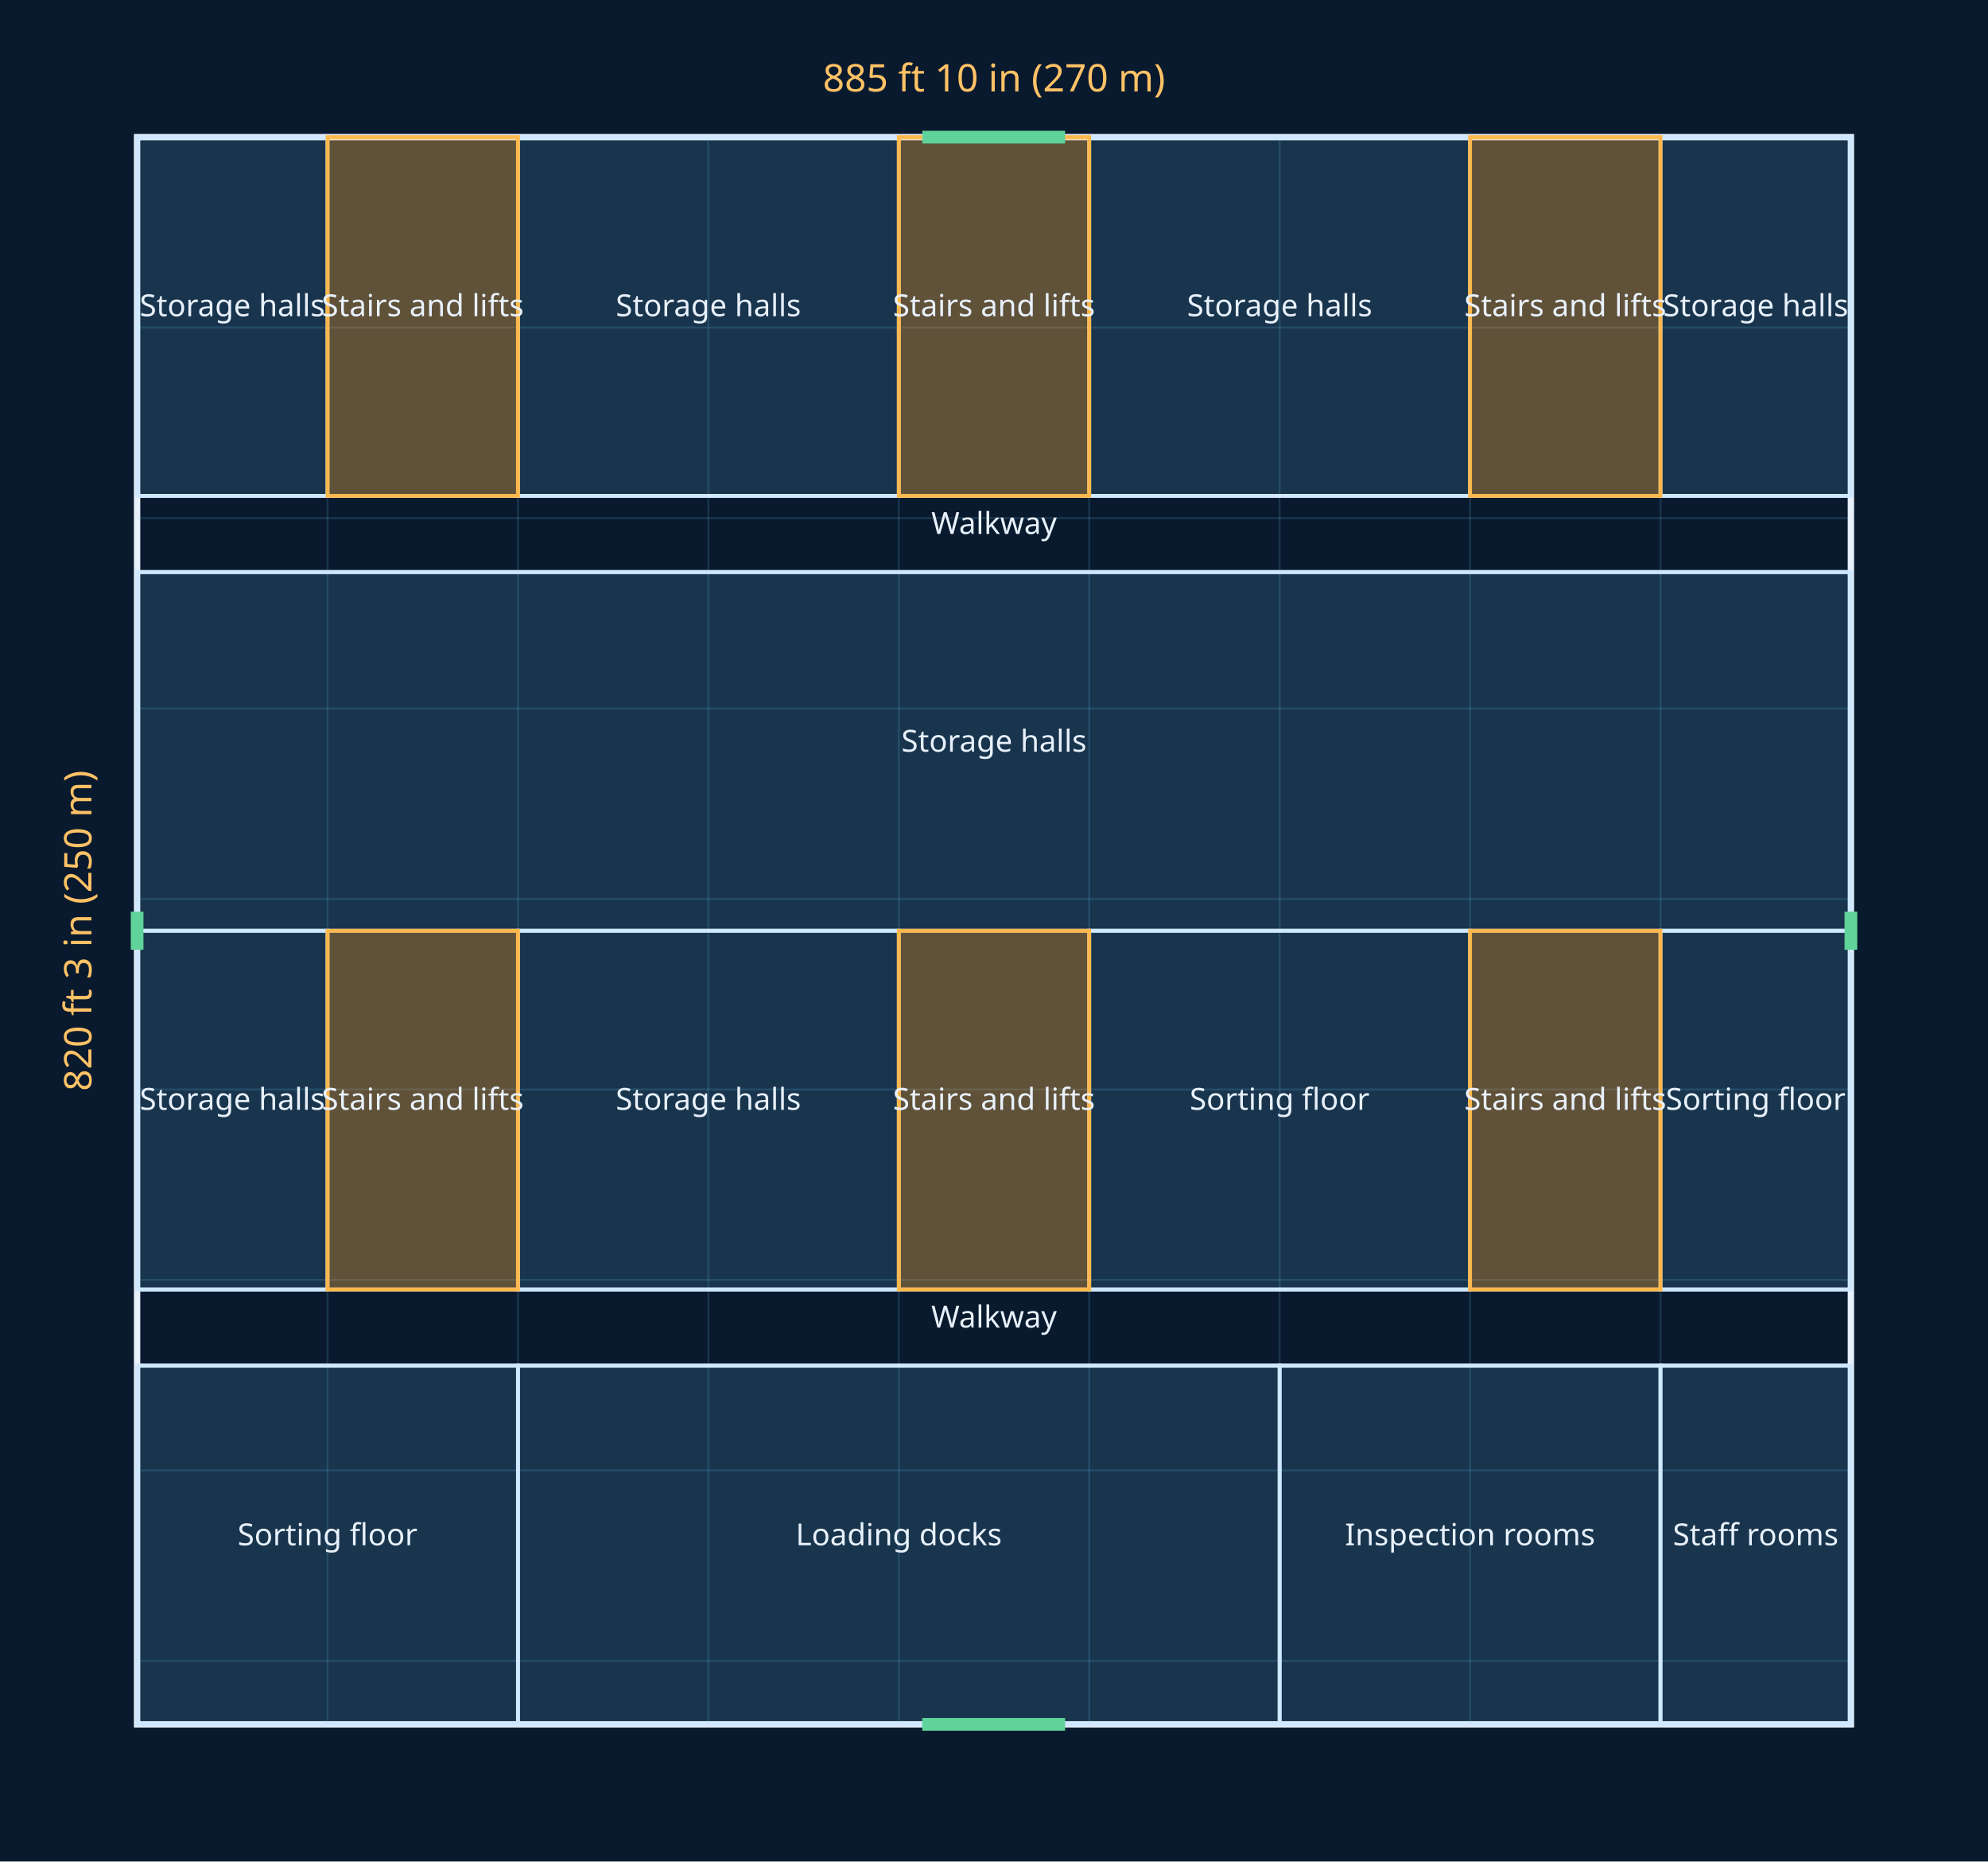
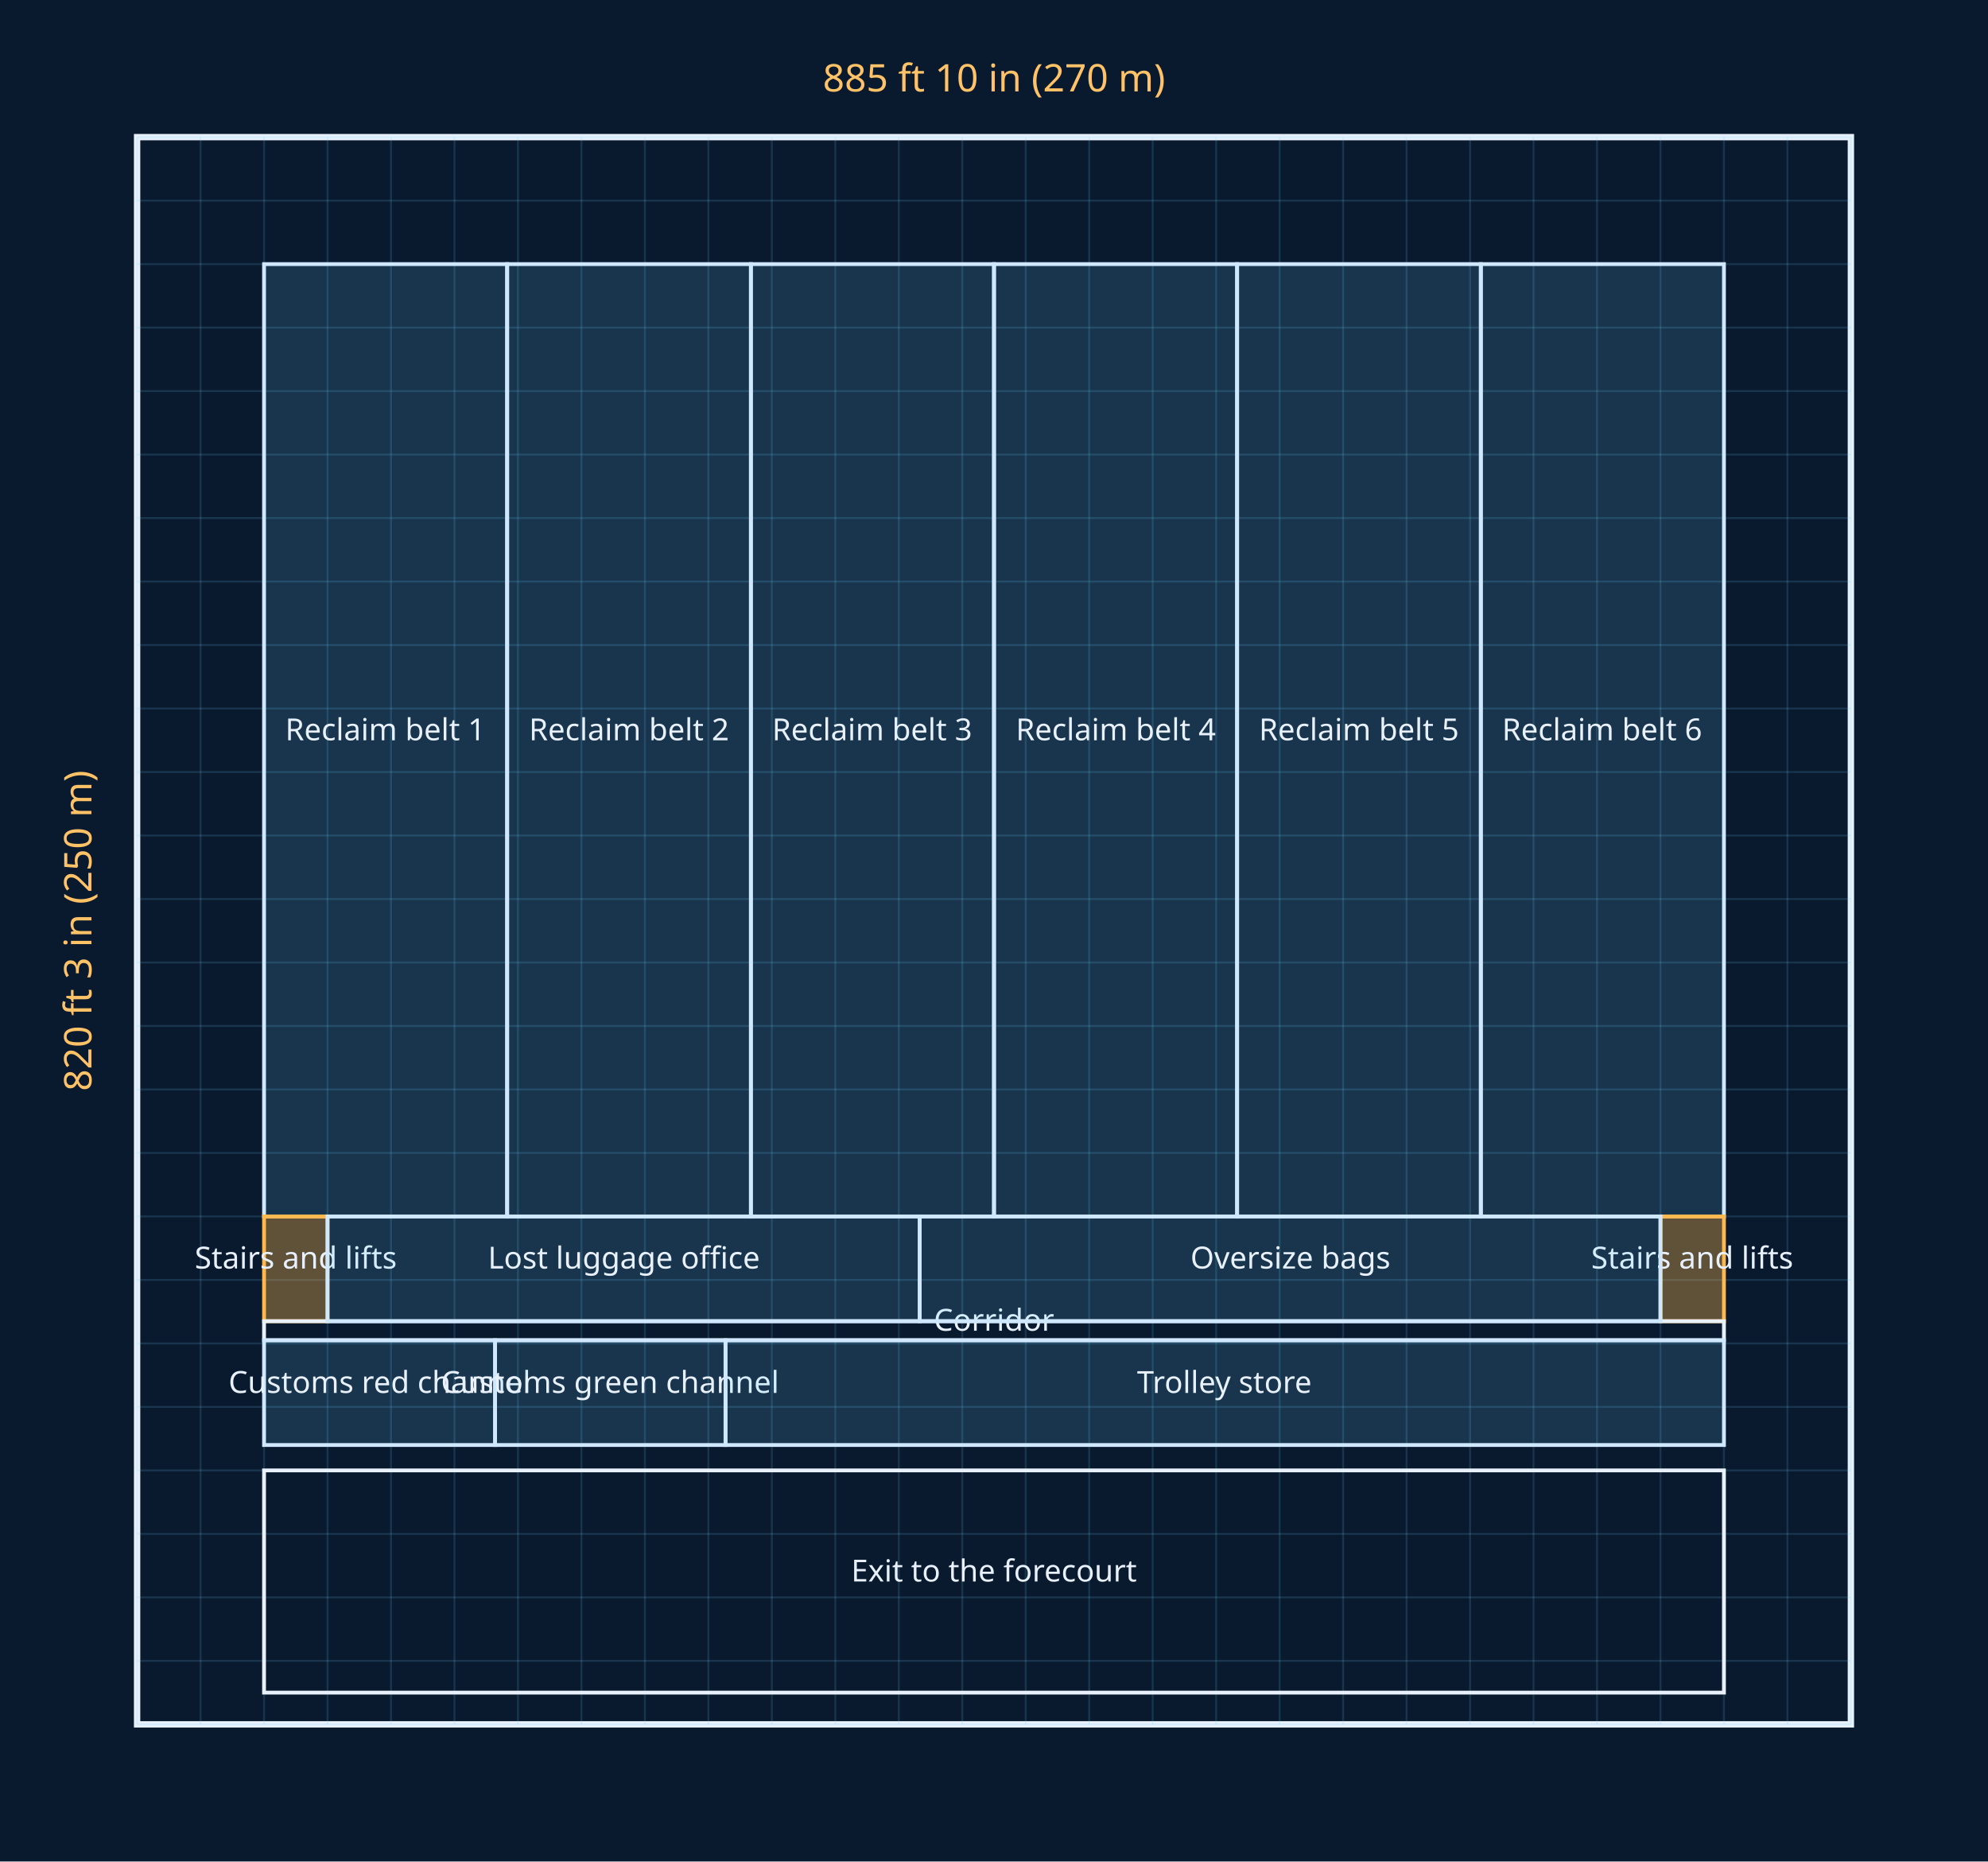
<svg xmlns="http://www.w3.org/2000/svg" viewBox="-21.6 -21.6 313.2 293.2" font-family="Segoe UI, sans-serif">
  <rect x="-21.6" y="-21.6" width="313.2" height="293.2" fill="#0a1a2e" />
  <rect x="0" y="0" width="270.0" height="250.0" fill="none" stroke="#e8f1fb" stroke-width="1.00" />
  <line x1="0.0" y1="0" x2="0.0" y2="250.0" stroke="#6fd0ff" stroke-opacity=".15" stroke-width="0.30" />
+   <line x1="10.0" y1="0" x2="10.0" y2="250.0" stroke="#6fd0ff" stroke-opacity=".15" stroke-width="0.30" />
+   <line x1="20.0" y1="0" x2="20.0" y2="250.0" stroke="#6fd0ff" stroke-opacity=".15" stroke-width="0.30" />
  <line x1="30.0" y1="0" x2="30.0" y2="250.0" stroke="#6fd0ff" stroke-opacity=".15" stroke-width="0.30" />
+   <line x1="40.0" y1="0" x2="40.0" y2="250.0" stroke="#6fd0ff" stroke-opacity=".15" stroke-width="0.30" />
+   <line x1="50.0" y1="0" x2="50.0" y2="250.0" stroke="#6fd0ff" stroke-opacity=".15" stroke-width="0.30" />
  <line x1="60.0" y1="0" x2="60.0" y2="250.0" stroke="#6fd0ff" stroke-opacity=".15" stroke-width="0.30" />
+   <line x1="70.0" y1="0" x2="70.0" y2="250.0" stroke="#6fd0ff" stroke-opacity=".15" stroke-width="0.30" />
+   <line x1="80.0" y1="0" x2="80.0" y2="250.0" stroke="#6fd0ff" stroke-opacity=".15" stroke-width="0.30" />
  <line x1="90.0" y1="0" x2="90.0" y2="250.0" stroke="#6fd0ff" stroke-opacity=".15" stroke-width="0.30" />
+   <line x1="100.0" y1="0" x2="100.0" y2="250.0" stroke="#6fd0ff" stroke-opacity=".15" stroke-width="0.30" />
+   <line x1="110.0" y1="0" x2="110.0" y2="250.0" stroke="#6fd0ff" stroke-opacity=".15" stroke-width="0.30" />
  <line x1="120.0" y1="0" x2="120.0" y2="250.0" stroke="#6fd0ff" stroke-opacity=".15" stroke-width="0.30" />
+   <line x1="130.0" y1="0" x2="130.0" y2="250.0" stroke="#6fd0ff" stroke-opacity=".15" stroke-width="0.30" />
+   <line x1="140.0" y1="0" x2="140.0" y2="250.0" stroke="#6fd0ff" stroke-opacity=".15" stroke-width="0.30" />
  <line x1="150.0" y1="0" x2="150.0" y2="250.0" stroke="#6fd0ff" stroke-opacity=".15" stroke-width="0.30" />
+   <line x1="160.0" y1="0" x2="160.0" y2="250.0" stroke="#6fd0ff" stroke-opacity=".15" stroke-width="0.30" />
+   <line x1="170.0" y1="0" x2="170.0" y2="250.0" stroke="#6fd0ff" stroke-opacity=".15" stroke-width="0.30" />
  <line x1="180.0" y1="0" x2="180.0" y2="250.0" stroke="#6fd0ff" stroke-opacity=".15" stroke-width="0.30" />
+   <line x1="190.0" y1="0" x2="190.0" y2="250.0" stroke="#6fd0ff" stroke-opacity=".15" stroke-width="0.30" />
+   <line x1="200.0" y1="0" x2="200.0" y2="250.0" stroke="#6fd0ff" stroke-opacity=".15" stroke-width="0.30" />
  <line x1="210.0" y1="0" x2="210.0" y2="250.0" stroke="#6fd0ff" stroke-opacity=".15" stroke-width="0.30" />
+   <line x1="220.0" y1="0" x2="220.0" y2="250.0" stroke="#6fd0ff" stroke-opacity=".15" stroke-width="0.30" />
+   <line x1="230.0" y1="0" x2="230.0" y2="250.0" stroke="#6fd0ff" stroke-opacity=".15" stroke-width="0.30" />
  <line x1="240.0" y1="0" x2="240.0" y2="250.0" stroke="#6fd0ff" stroke-opacity=".15" stroke-width="0.30" />
+   <line x1="250.0" y1="0" x2="250.0" y2="250.0" stroke="#6fd0ff" stroke-opacity=".15" stroke-width="0.30" />
+   <line x1="260.0" y1="0" x2="260.0" y2="250.0" stroke="#6fd0ff" stroke-opacity=".15" stroke-width="0.30" />
  <line x1="270.0" y1="0" x2="270.0" y2="250.0" stroke="#6fd0ff" stroke-opacity=".15" stroke-width="0.30" />
  <line x1="0" y1="0.0" x2="270.0" y2="0.0" stroke="#6fd0ff" stroke-opacity=".15" stroke-width="0.30" />
+   <line x1="0" y1="10.0" x2="270.0" y2="10.0" stroke="#6fd0ff" stroke-opacity=".15" stroke-width="0.30" />
+   <line x1="0" y1="20.0" x2="270.0" y2="20.0" stroke="#6fd0ff" stroke-opacity=".15" stroke-width="0.30" />
  <line x1="0" y1="30.0" x2="270.0" y2="30.0" stroke="#6fd0ff" stroke-opacity=".15" stroke-width="0.30" />
+   <line x1="0" y1="40.0" x2="270.0" y2="40.0" stroke="#6fd0ff" stroke-opacity=".15" stroke-width="0.30" />
+   <line x1="0" y1="50.0" x2="270.0" y2="50.0" stroke="#6fd0ff" stroke-opacity=".15" stroke-width="0.30" />
  <line x1="0" y1="60.0" x2="270.0" y2="60.0" stroke="#6fd0ff" stroke-opacity=".15" stroke-width="0.30" />
+   <line x1="0" y1="70.0" x2="270.0" y2="70.0" stroke="#6fd0ff" stroke-opacity=".15" stroke-width="0.30" />
+   <line x1="0" y1="80.0" x2="270.0" y2="80.0" stroke="#6fd0ff" stroke-opacity=".15" stroke-width="0.30" />
  <line x1="0" y1="90.0" x2="270.0" y2="90.0" stroke="#6fd0ff" stroke-opacity=".15" stroke-width="0.30" />
+   <line x1="0" y1="100.0" x2="270.0" y2="100.0" stroke="#6fd0ff" stroke-opacity=".15" stroke-width="0.30" />
+   <line x1="0" y1="110.0" x2="270.0" y2="110.0" stroke="#6fd0ff" stroke-opacity=".15" stroke-width="0.30" />
  <line x1="0" y1="120.0" x2="270.0" y2="120.0" stroke="#6fd0ff" stroke-opacity=".15" stroke-width="0.30" />
+   <line x1="0" y1="130.0" x2="270.0" y2="130.0" stroke="#6fd0ff" stroke-opacity=".15" stroke-width="0.30" />
+   <line x1="0" y1="140.0" x2="270.0" y2="140.0" stroke="#6fd0ff" stroke-opacity=".15" stroke-width="0.30" />
  <line x1="0" y1="150.0" x2="270.0" y2="150.0" stroke="#6fd0ff" stroke-opacity=".15" stroke-width="0.30" />
+   <line x1="0" y1="160.0" x2="270.0" y2="160.0" stroke="#6fd0ff" stroke-opacity=".15" stroke-width="0.30" />
+   <line x1="0" y1="170.0" x2="270.0" y2="170.0" stroke="#6fd0ff" stroke-opacity=".15" stroke-width="0.30" />
  <line x1="0" y1="180.0" x2="270.0" y2="180.0" stroke="#6fd0ff" stroke-opacity=".15" stroke-width="0.30" />
+   <line x1="0" y1="190.0" x2="270.0" y2="190.0" stroke="#6fd0ff" stroke-opacity=".15" stroke-width="0.30" />
+   <line x1="0" y1="200.0" x2="270.0" y2="200.0" stroke="#6fd0ff" stroke-opacity=".15" stroke-width="0.30" />
  <line x1="0" y1="210.0" x2="270.0" y2="210.0" stroke="#6fd0ff" stroke-opacity=".15" stroke-width="0.30" />
+   <line x1="0" y1="220.0" x2="270.0" y2="220.0" stroke="#6fd0ff" stroke-opacity=".15" stroke-width="0.30" />
+   <line x1="0" y1="230.0" x2="270.0" y2="230.0" stroke="#6fd0ff" stroke-opacity=".15" stroke-width="0.30" />
  <line x1="0" y1="240.0" x2="270.0" y2="240.0" stroke="#6fd0ff" stroke-opacity=".15" stroke-width="0.30" />
-   <polygon points="0.0,56.5 270.0,56.5 270.0,68.5 0.0,68.5" fill="none" stroke="#e8f1fb" stroke-width="0.60" />
-   <text x="135.0" y="62.5" font-size="4.8" fill="#e8f1fb" text-anchor="middle">Walkway</text>
-   <polygon points="0.0,181.5 270.0,181.5 270.0,193.5 0.0,193.5" fill="none" stroke="#e8f1fb" stroke-width="0.60" />
-   <text x="135.0" y="187.5" font-size="4.8" fill="#e8f1fb" text-anchor="middle">Walkway</text>
-   <polygon points="0.0,0.0 30.0,0.0 30.0,56.5 0.0,56.5" fill="rgba(111,208,255,.15)" stroke="#cfe8ff" stroke-width="0.60" />
-   <text x="15.0" y="28.2" font-size="4.8" fill="#e8f1fb" text-anchor="middle">Storage halls</text>
-   <polygon points="60.0,0.0 120.0,0.0 120.0,56.5 60.0,56.5" fill="rgba(111,208,255,.15)" stroke="#cfe8ff" stroke-width="0.60" />
-   <text x="90.0" y="28.2" font-size="4.8" fill="#e8f1fb" text-anchor="middle">Storage halls</text>
-   <polygon points="150.0,0.0 210.0,0.0 210.0,56.5 150.0,56.5" fill="rgba(111,208,255,.15)" stroke="#cfe8ff" stroke-width="0.60" />
-   <text x="180.0" y="28.2" font-size="4.8" fill="#e8f1fb" text-anchor="middle">Storage halls</text>
-   <polygon points="240.0,0.0 270.0,0.0 270.0,56.5 240.0,56.5" fill="rgba(111,208,255,.15)" stroke="#cfe8ff" stroke-width="0.60" />
-   <text x="255.0" y="28.2" font-size="4.8" fill="#e8f1fb" text-anchor="middle">Storage halls</text>
-   <polygon points="0.0,68.5 270.0,68.5 270.0,125.0 0.0,125.0" fill="rgba(111,208,255,.15)" stroke="#cfe8ff" stroke-width="0.60" />
-   <text x="135.0" y="96.8" font-size="4.8" fill="#e8f1fb" text-anchor="middle">Storage halls</text>
-   <polygon points="0.0,125.0 30.0,125.0 30.0,181.5 0.0,181.5" fill="rgba(111,208,255,.15)" stroke="#cfe8ff" stroke-width="0.60" />
-   <text x="15.0" y="153.2" font-size="4.8" fill="#e8f1fb" text-anchor="middle">Storage halls</text>
-   <polygon points="60.0,125.0 120.0,125.0 120.0,181.5 60.0,181.5" fill="rgba(111,208,255,.15)" stroke="#cfe8ff" stroke-width="0.60" />
-   <text x="90.0" y="153.2" font-size="4.8" fill="#e8f1fb" text-anchor="middle">Storage halls</text>
-   <polygon points="150.0,125.0 210.0,125.0 210.0,181.5 150.0,181.5" fill="rgba(111,208,255,.15)" stroke="#cfe8ff" stroke-width="0.60" />
-   <text x="180.0" y="153.2" font-size="4.8" fill="#e8f1fb" text-anchor="middle">Sorting floor</text>
-   <polygon points="240.0,125.0 270.0,125.0 270.0,181.5 240.0,181.5" fill="rgba(111,208,255,.15)" stroke="#cfe8ff" stroke-width="0.60" />
-   <text x="255.0" y="153.2" font-size="4.8" fill="#e8f1fb" text-anchor="middle">Sorting floor</text>
-   <polygon points="0.0,193.5 60.0,193.5 60.0,250.0 0.0,250.0" fill="rgba(111,208,255,.15)" stroke="#cfe8ff" stroke-width="0.60" />
-   <text x="30.0" y="221.8" font-size="4.8" fill="#e8f1fb" text-anchor="middle">Sorting floor</text>
-   <polygon points="60.0,193.5 180.0,193.5 180.0,250.0 60.0,250.0" fill="rgba(111,208,255,.15)" stroke="#cfe8ff" stroke-width="0.60" />
-   <text x="120.0" y="221.8" font-size="4.8" fill="#e8f1fb" text-anchor="middle">Loading docks</text>
-   <polygon points="180.0,193.5 240.0,193.5 240.0,250.0 180.0,250.0" fill="rgba(111,208,255,.15)" stroke="#cfe8ff" stroke-width="0.60" />
-   <text x="210.0" y="221.8" font-size="4.8" fill="#e8f1fb" text-anchor="middle">Inspection rooms</text>
-   <polygon points="240.0,193.5 270.0,193.5 270.0,250.0 240.0,250.0" fill="rgba(111,208,255,.15)" stroke="#cfe8ff" stroke-width="0.60" />
-   <text x="255.0" y="221.8" font-size="4.8" fill="#e8f1fb" text-anchor="middle">Staff rooms</text>
-   <polygon points="30.0,0.0 60.0,0.0 60.0,56.5 30.0,56.5" fill="rgba(255,184,77,.35)" stroke="#ffb84d" stroke-width="0.60" />
-   <text x="45.0" y="28.2" font-size="4.8" fill="#e8f1fb" text-anchor="middle">Stairs and lifts</text>
-   <polygon points="120.0,0.0 150.0,0.0 150.0,56.5 120.0,56.5" fill="rgba(255,184,77,.35)" stroke="#ffb84d" stroke-width="0.60" />
-   <text x="135.0" y="28.2" font-size="4.8" fill="#e8f1fb" text-anchor="middle">Stairs and lifts</text>
-   <polygon points="210.0,0.0 240.0,0.0 240.0,56.5 210.0,56.5" fill="rgba(255,184,77,.35)" stroke="#ffb84d" stroke-width="0.60" />
-   <text x="225.0" y="28.2" font-size="4.8" fill="#e8f1fb" text-anchor="middle">Stairs and lifts</text>
-   <polygon points="30.0,125.0 60.0,125.0 60.0,181.5 30.0,181.5" fill="rgba(255,184,77,.35)" stroke="#ffb84d" stroke-width="0.60" />
-   <text x="45.0" y="153.2" font-size="4.8" fill="#e8f1fb" text-anchor="middle">Stairs and lifts</text>
-   <polygon points="120.0,125.0 150.0,125.0 150.0,181.5 120.0,181.5" fill="rgba(255,184,77,.35)" stroke="#ffb84d" stroke-width="0.60" />
-   <text x="135.0" y="153.2" font-size="4.8" fill="#e8f1fb" text-anchor="middle">Stairs and lifts</text>
-   <polygon points="210.0,125.0 240.0,125.0 240.0,181.5 210.0,181.5" fill="rgba(255,184,77,.35)" stroke="#ffb84d" stroke-width="0.60" />
-   <text x="225.0" y="153.2" font-size="4.8" fill="#e8f1fb" text-anchor="middle">Stairs and lifts</text>
-   <line x1="123.7" y1="0.0" x2="146.2" y2="0.0" stroke="#5fd39a" stroke-width="2.00" />
-   <line x1="123.7" y1="250.0" x2="146.2" y2="250.0" stroke="#5fd39a" stroke-width="2.00" />
-   <line x1="0.0" y1="122.0" x2="0.0" y2="128.0" stroke="#5fd39a" stroke-width="2.00" />
-   <line x1="270.0" y1="122.0" x2="270.0" y2="128.0" stroke="#5fd39a" stroke-width="2.00" />
+   <line x1="0" y1="250.0" x2="270.0" y2="250.0" stroke="#6fd0ff" stroke-opacity=".15" stroke-width="0.30" />
+   <polygon points="20.0,20.0 58.3,20.0 58.3,170.0 20.0,170.0" fill="rgba(111,208,255,.15)" stroke="#cfe8ff" stroke-width="0.60" />
+   <text x="39.1" y="95.0" font-size="4.8" fill="#e8f1fb" text-anchor="middle">Reclaim belt 1</text>
+   <polygon points="58.3,20.0 96.7,20.0 96.7,170.0 58.3,170.0" fill="rgba(111,208,255,.15)" stroke="#cfe8ff" stroke-width="0.60" />
+   <text x="77.5" y="95.0" font-size="4.8" fill="#e8f1fb" text-anchor="middle">Reclaim belt 2</text>
+   <polygon points="96.7,20.0 135.0,20.0 135.0,170.0 96.7,170.0" fill="rgba(111,208,255,.15)" stroke="#cfe8ff" stroke-width="0.60" />
+   <text x="115.8" y="95.0" font-size="4.8" fill="#e8f1fb" text-anchor="middle">Reclaim belt 3</text>
+   <polygon points="135.0,20.0 173.3,20.0 173.3,170.0 135.0,170.0" fill="rgba(111,208,255,.15)" stroke="#cfe8ff" stroke-width="0.60" />
+   <text x="154.2" y="95.0" font-size="4.8" fill="#e8f1fb" text-anchor="middle">Reclaim belt 4</text>
+   <polygon points="173.3,20.0 211.7,20.0 211.7,170.0 173.3,170.0" fill="rgba(111,208,255,.15)" stroke="#cfe8ff" stroke-width="0.60" />
+   <text x="192.5" y="95.0" font-size="4.8" fill="#e8f1fb" text-anchor="middle">Reclaim belt 5</text>
+   <polygon points="211.7,20.0 250.0,20.0 250.0,170.0 211.7,170.0" fill="rgba(111,208,255,.15)" stroke="#cfe8ff" stroke-width="0.60" />
+   <text x="230.8" y="95.0" font-size="4.8" fill="#e8f1fb" text-anchor="middle">Reclaim belt 6</text>
+   <polygon points="20.0,170.0 30.0,170.0 30.0,186.5 20.0,186.5" fill="rgba(255,184,77,.35)" stroke="#ffb84d" stroke-width="0.60" />
+   <text x="25.0" y="178.2" font-size="4.8" fill="#e8f1fb" text-anchor="middle">Stairs and lifts</text>
+   <polygon points="240.0,170.0 250.0,170.0 250.0,186.5 240.0,186.5" fill="rgba(255,184,77,.35)" stroke="#ffb84d" stroke-width="0.60" />
+   <text x="245.0" y="178.2" font-size="4.8" fill="#e8f1fb" text-anchor="middle">Stairs and lifts</text>
+   <polygon points="20.0,186.5 250.0,186.5 250.0,189.5 20.0,189.5" fill="none" stroke="#e8f1fb" stroke-width="0.60" />
+   <text x="135.0" y="188.0" font-size="4.8" fill="#e8f1fb" text-anchor="middle">Corridor</text>
+   <polygon points="30.0,170.0 123.3,170.0 123.3,186.5 30.0,186.5" fill="rgba(111,208,255,.15)" stroke="#cfe8ff" stroke-width="0.60" />
+   <text x="76.7" y="178.2" font-size="4.8" fill="#e8f1fb" text-anchor="middle">Lost luggage office</text>
+   <polygon points="123.3,170.0 240.0,170.0 240.0,186.5 123.3,186.5" fill="rgba(111,208,255,.15)" stroke="#cfe8ff" stroke-width="0.60" />
+   <text x="181.7" y="178.2" font-size="4.8" fill="#e8f1fb" text-anchor="middle">Oversize bags</text>
+   <polygon points="20.0,189.5 56.4,189.5 56.4,206.0 20.0,206.0" fill="rgba(111,208,255,.15)" stroke="#cfe8ff" stroke-width="0.60" />
+   <text x="38.2" y="197.8" font-size="4.8" fill="#e8f1fb" text-anchor="middle">Customs red channel</text>
+   <polygon points="56.4,189.5 92.7,189.5 92.7,206.0 56.4,206.0" fill="rgba(111,208,255,.15)" stroke="#cfe8ff" stroke-width="0.60" />
+   <text x="74.5" y="197.8" font-size="4.8" fill="#e8f1fb" text-anchor="middle">Customs green channel</text>
+   <polygon points="92.7,189.5 250.0,189.5 250.0,206.0 92.7,206.0" fill="rgba(111,208,255,.15)" stroke="#cfe8ff" stroke-width="0.60" />
+   <text x="171.3" y="197.8" font-size="4.8" fill="#e8f1fb" text-anchor="middle">Trolley store</text>
+   <polygon points="20.0,210.0 250.0,210.0 250.0,245.0 20.0,245.0" fill="none" stroke="#e8f1fb" stroke-width="0.60" />
+   <text x="135.0" y="227.5" font-size="4.8" fill="#e8f1fb" text-anchor="middle">Exit to the forecourt</text>
  <text x="135.0" y="-7.2" font-size="6.0" fill="#ffc266" text-anchor="middle">885 ft 10 in (270 m)</text>
  <text x="-7.2" y="125.0" font-size="6.0" fill="#ffc266" text-anchor="middle" transform="rotate(-90 -7.2 125.0)">820 ft 3 in (250 m)</text>
</svg>
